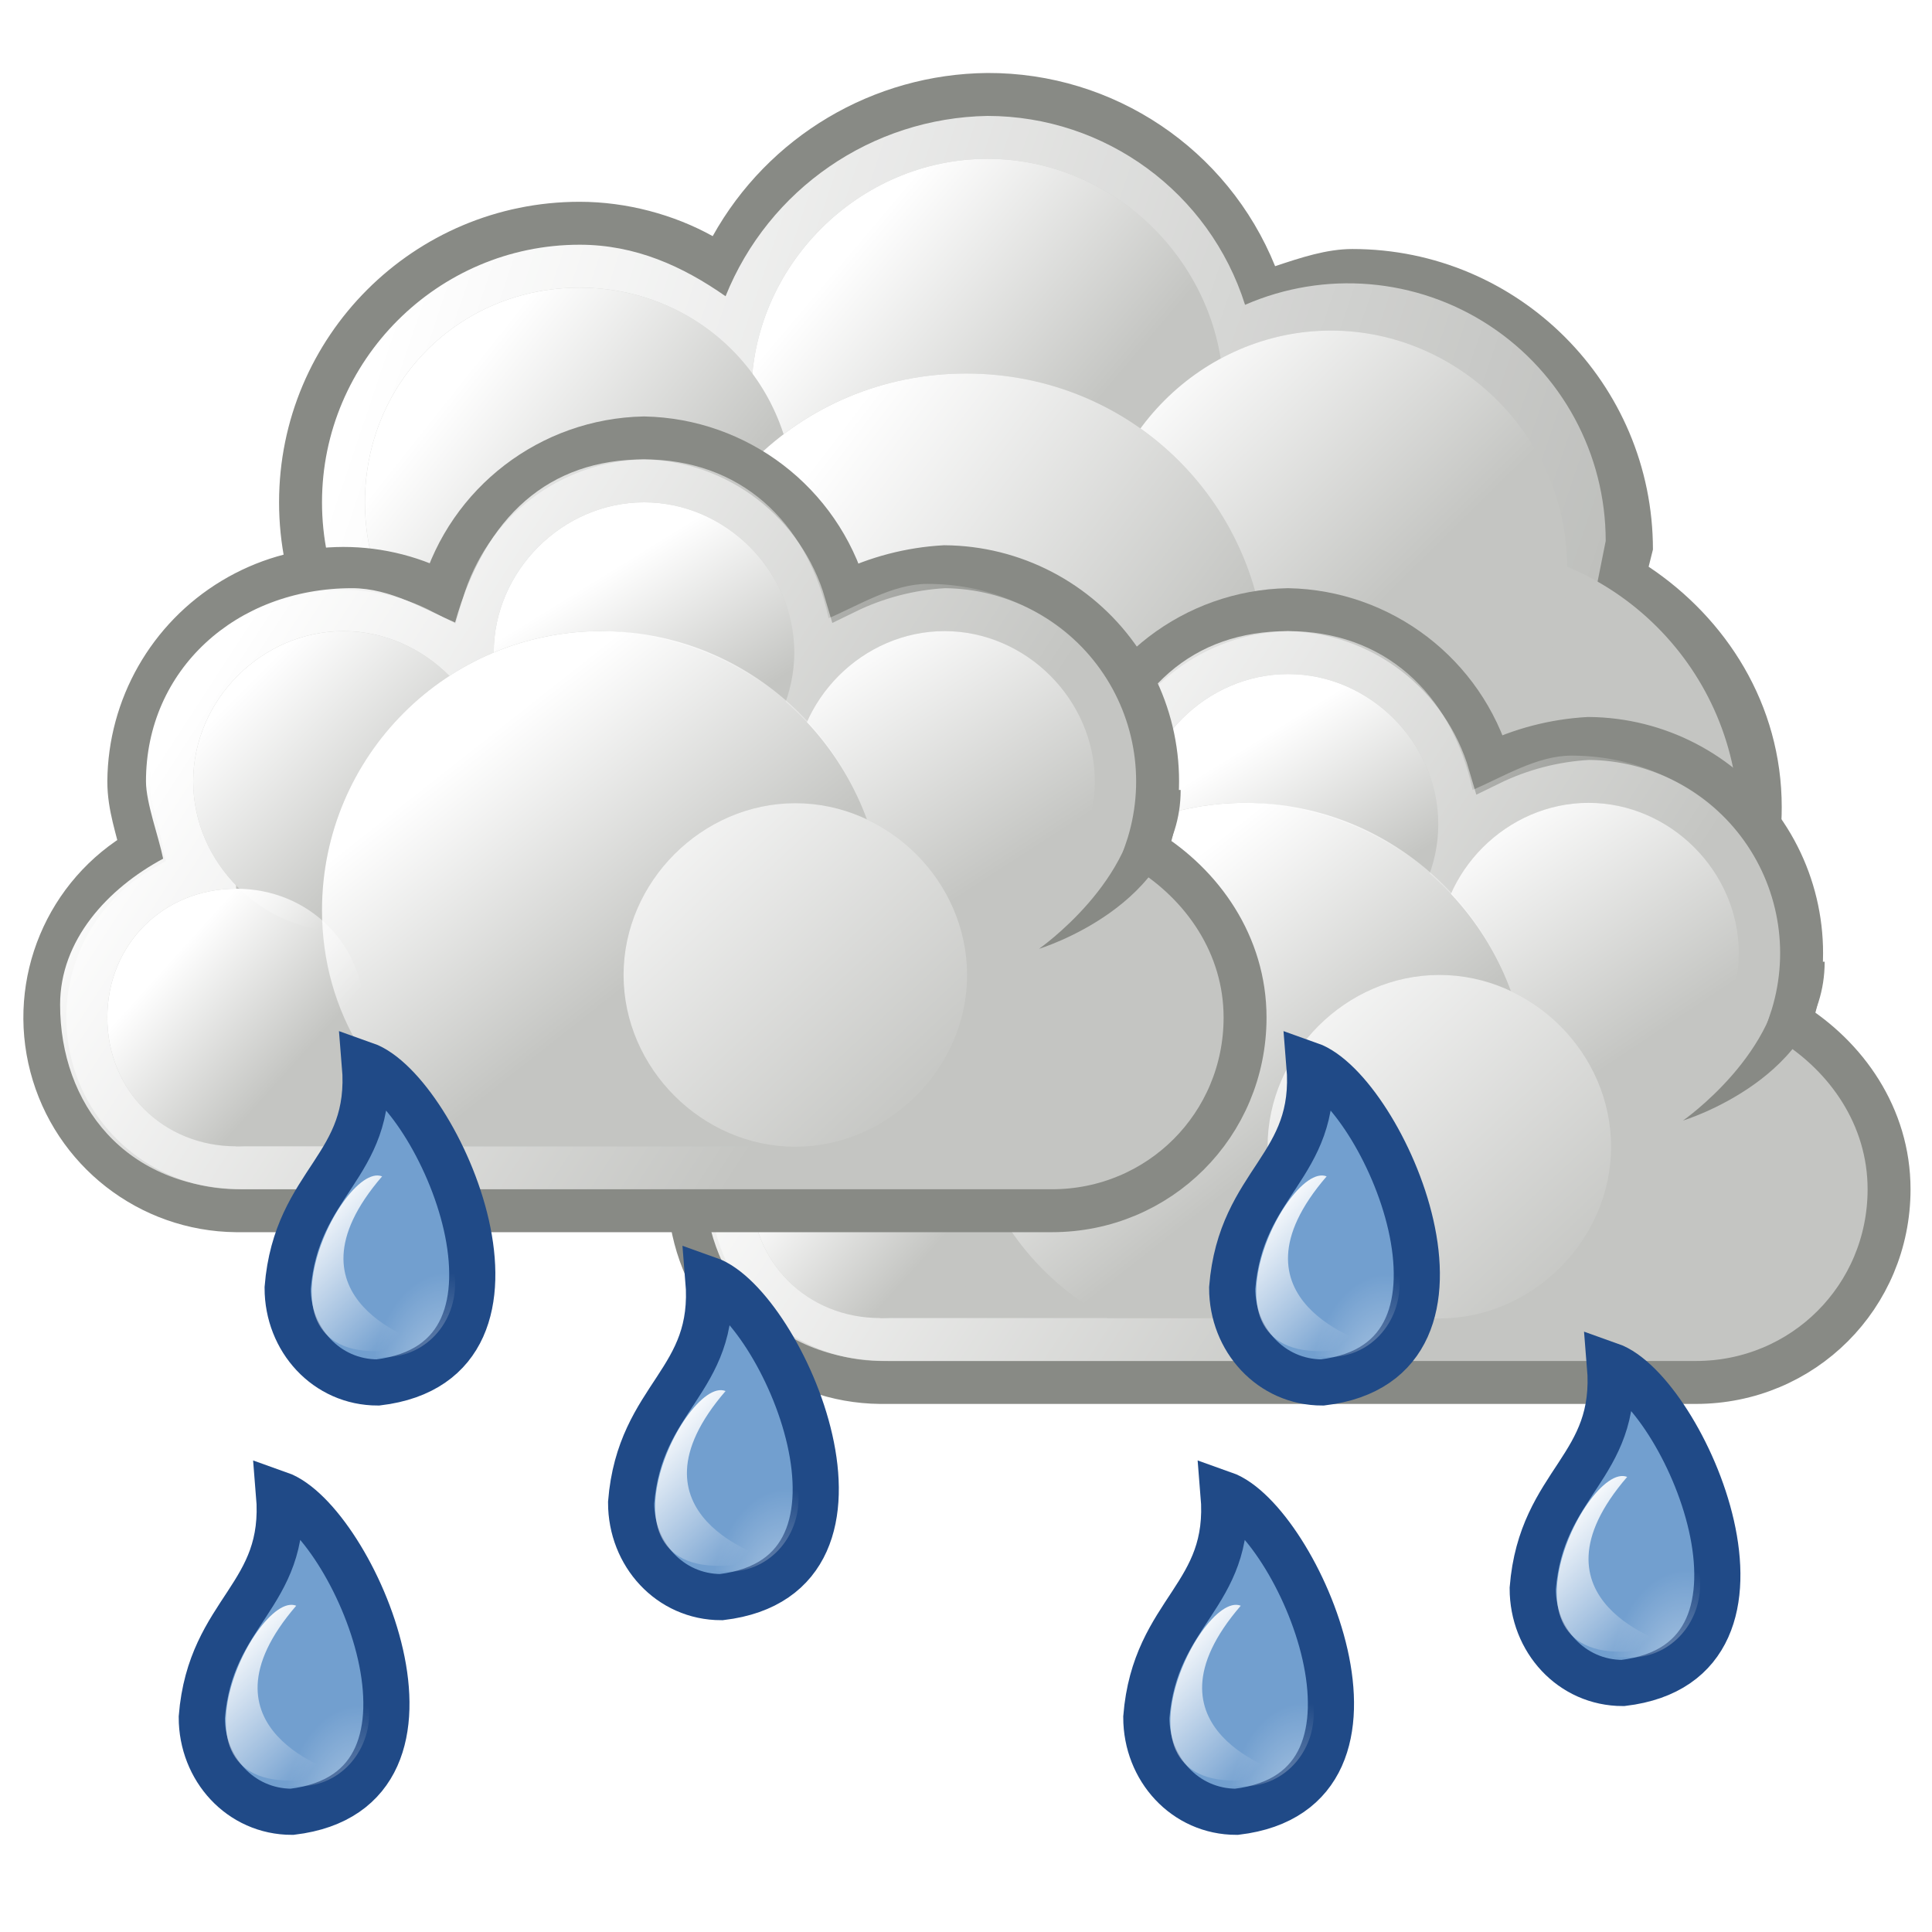
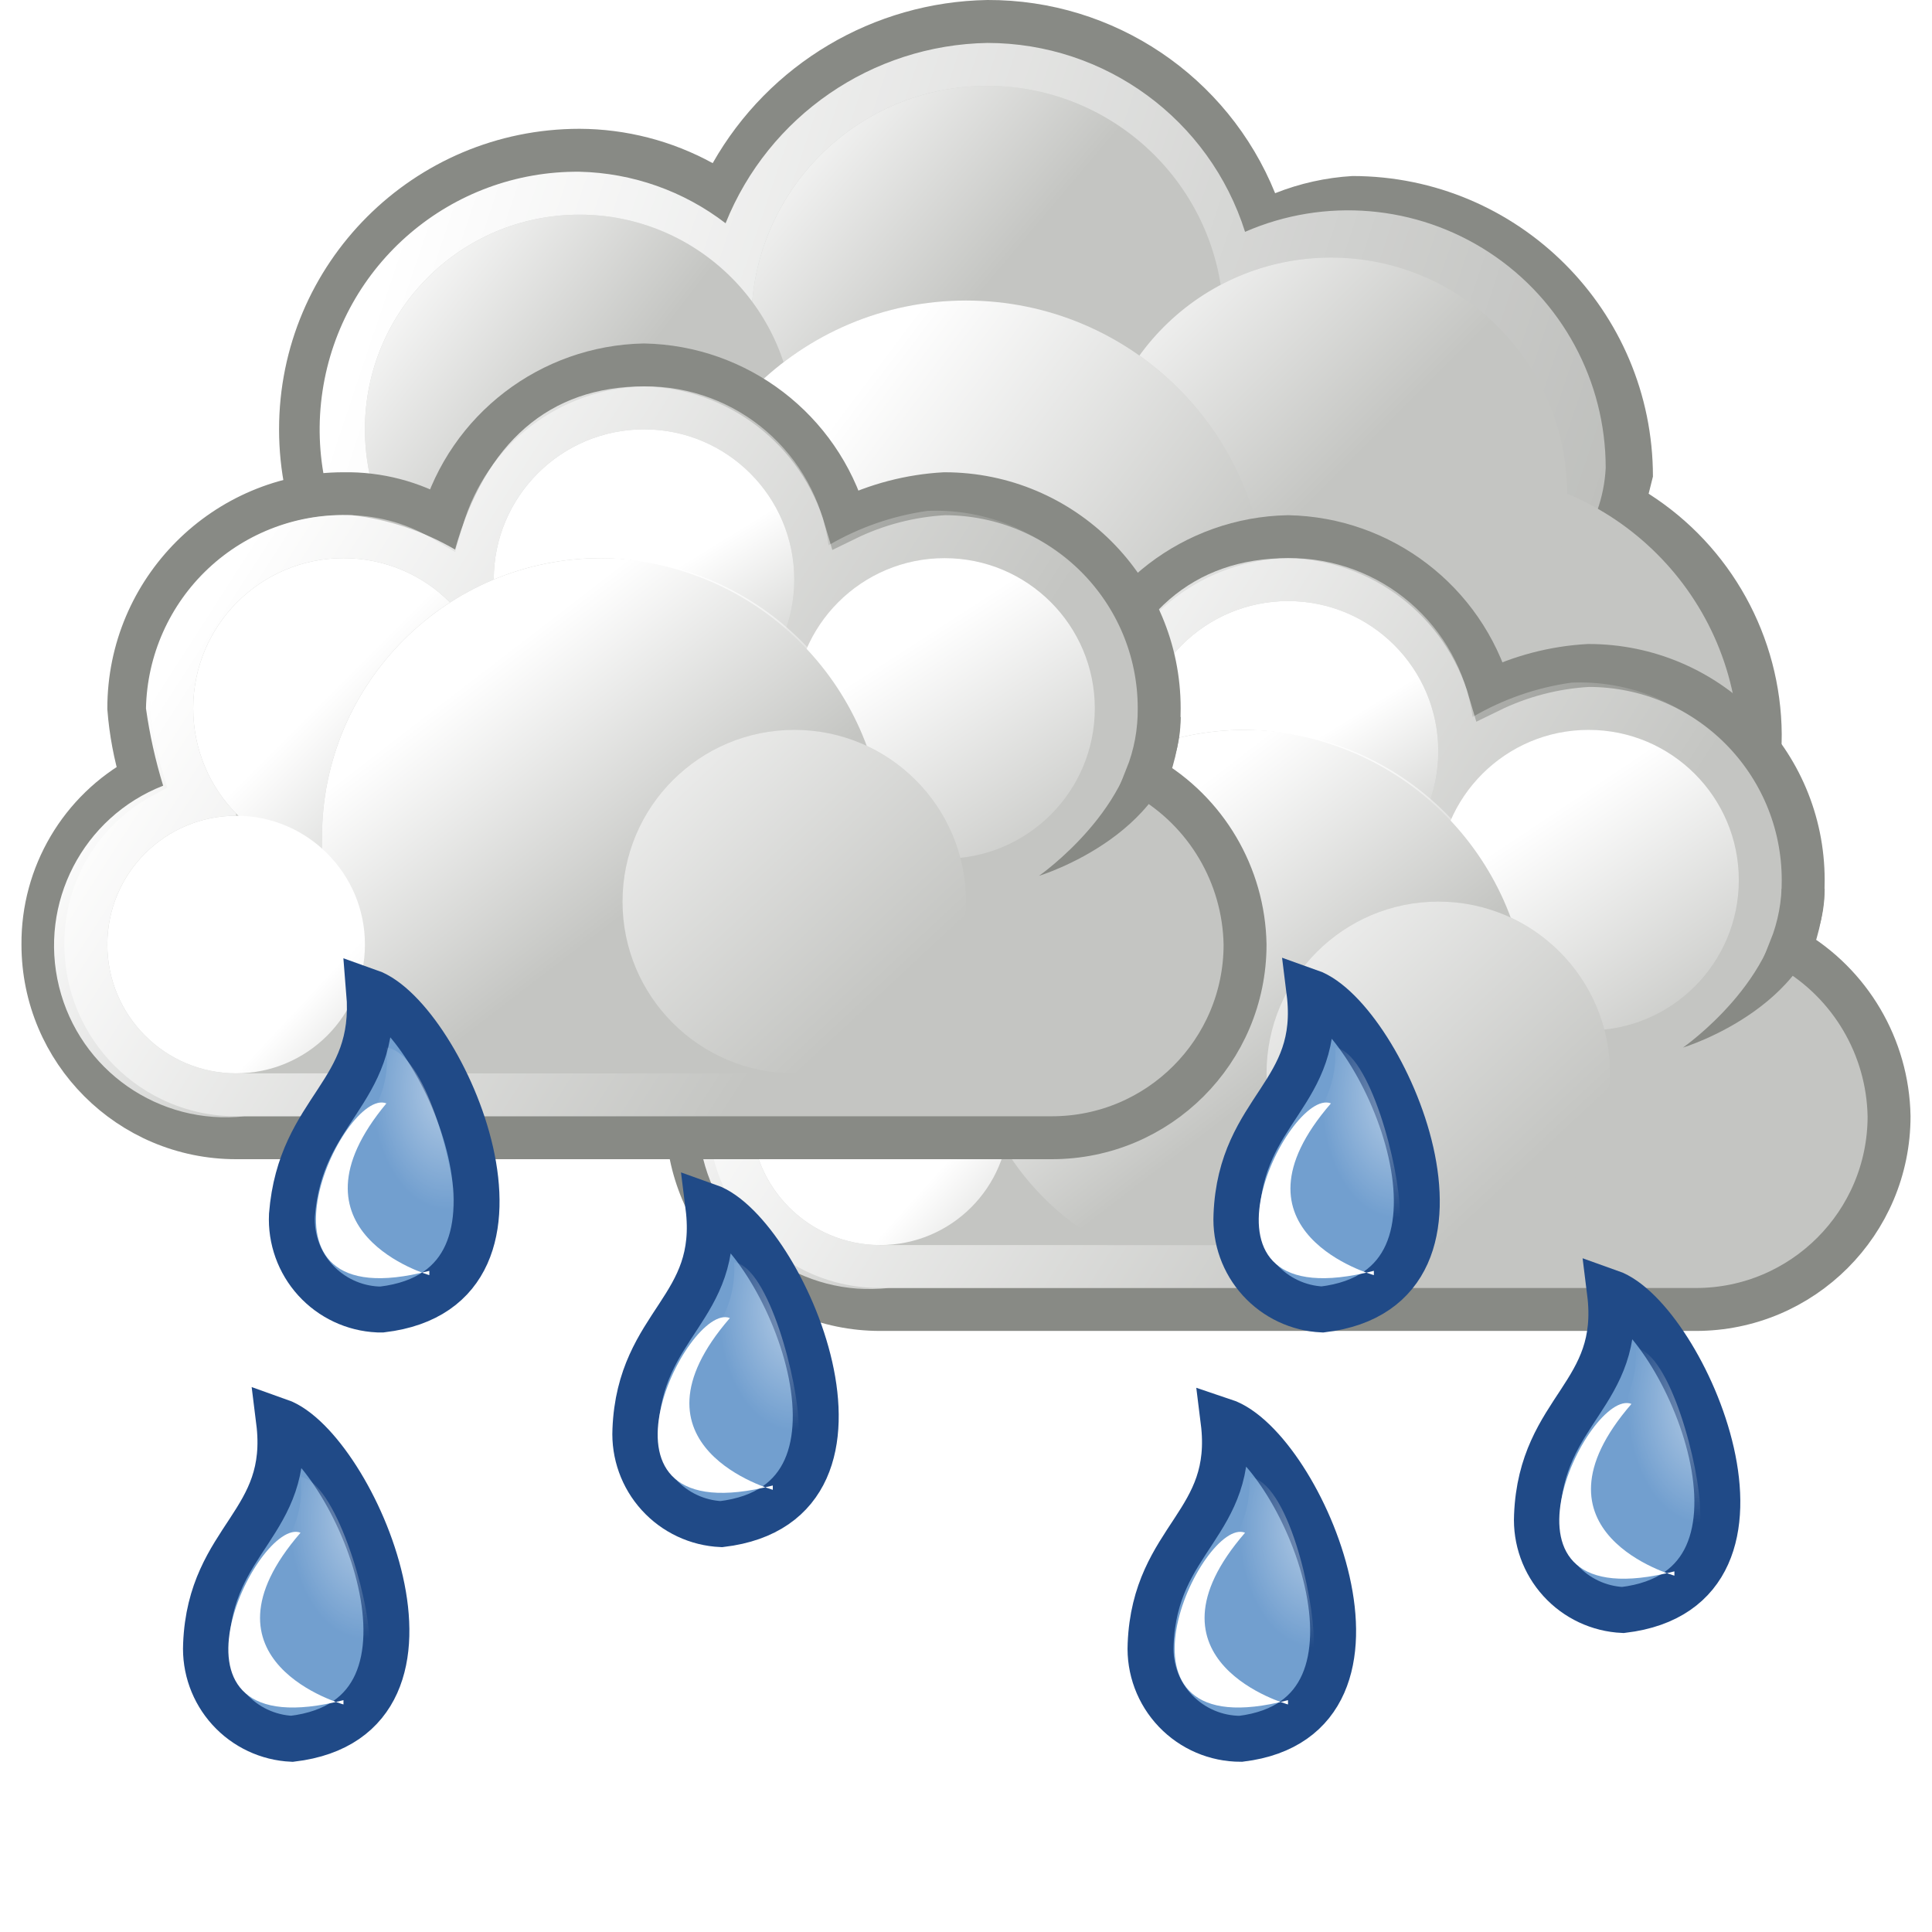
- <svg xmlns="http://www.w3.org/2000/svg" xml:space="preserve" id="svg1306" x="0" y="0" style="enable-background:new 0 0 45 45" version="1.1" viewBox="0 0 45 45">
-   <style>.st0{fill:#729fcf;stroke:#204a87;stroke-width:1.075;stroke-miterlimit:2}.st11,.st5{fill:#c4c5c2}.st11{stroke:#888a85;stroke-miterlimit:2}.st18{fill-rule:evenodd;clip-rule:evenodd;fill:#888a85}</style>
-   <g id="layer1_18_">
-     <g id="g12227_3_" transform="translate(-203 271)">
-       <path id="path12229_3_" d="M231.8-228.8c-1.2 0-2.1-1-2.1-2.2.2-2.5 2-2.8 1.8-5.2 1.7.6 4.5 6.9.3 7.4z" class="st0" />
-       <radialGradient id="path12231_1_" cx="3354.2" cy="-2863.3" r="21.7" gradientTransform="matrix(.082 .004 .003 -.126 -33.1 -602.8)" gradientUnits="userSpaceOnUse">
-         <stop offset="0" style="stop-color:#fff" />
-         <stop offset="1" style="stop-color:#fff;stop-opacity:0" />
-       </radialGradient>
-       <path id="path12231_3_" d="M233.6-231.1c0 1-.8 1.8-1.8 1.7-1 0-1.8-.9-1.7-1.9s2.1-1.6 1.9-3.6c.9.1 1.6 2.8 1.6 3.8z" style="opacity:.461;fill:url(#path12231_1_);enable-background:new" />
-       <linearGradient id="path12233_1_" x1="3620.9" x2="3641.4" y1="2377.8" y2="2399.3" gradientTransform="matrix(.001 .116 .11 .009 -34.8 -674.3)" gradientUnits="userSpaceOnUse">
-         <stop offset="0" style="stop-color:#fff" />
-         <stop offset="1" style="stop-color:#fff;stop-opacity:0" />
-       </linearGradient>
-       <path id="path12233_3_" d="M232.9-229.7c-4.6 1.2-2-4.3-1-3.9-2.5 2.9 1 3.9 1 3.9z" style="fill:url(#path12233_1_)" />
-     </g>
-     <g id="g10011_3_" transform="translate(-287 298)">
-       <path id="path8267_3_" d="M310-296.3a7.4 7.4 0 0 0-6.4 3.8c-.9-.5-2-.8-3.1-.8a7 7 0 0 0-7 7 7 7 0 0 0 7 7c2.4 0 4.4-1.3 5.7-3.2 1.1.7 2.4 1.2 3.8 1.2.9 0 1.8-.2 2.6-.5a7 7 0 0 0 2 2.2l-.1.4c0 3.9 3.1 7 7 7s7-3.1 7-7c0-2.4-1.3-4.4-3.1-5.6l.1-.4a7 7 0 0 0-7-7c-.6 0-1.2.2-1.8.4a7.2 7.2 0 0 0-6.7-4.5z" style="fill:#888a85" />
-       <linearGradient id="path8291_1_" x1="1087.9" x2="1138.3" y1="-65.6" y2="-82.6" gradientTransform="matrix(1 0 0 -1 -792 -356)" gradientUnits="userSpaceOnUse">
-         <stop offset="0" style="stop-color:#fff" />
-         <stop offset="1" style="stop-color:#fff;stop-opacity:0" />
-       </linearGradient>
-       <path id="path8291_3_" d="M310-295.3a6.7 6.7 0 0 0-6.1 4.2c-1-.7-2.1-1.2-3.4-1.2-3.3 0-6 2.7-6 6s2.7 6 6 6a6 6 0 0 0 5.4-3.5c1.1.9 2.5 1.5 4.1 1.5 1.1 0 2-.3 2.9-.8.4 1 1.1 1.8 1.9 2.4-.2.6-.4 1.2-.4 1.8a6.5 6.5 0 1 0 13 0c0-2.4-1.3-4.3-3.2-5.5l.2-1a6 6 0 0 0-8.4-5.5 6.3 6.3 0 0 0-6-4.4z" style="fill:url(#path8291_1_)" />
-       <path id="path8414_3_" d="M327.5-278.8a6.5 6.5 0 1 1-13 0 6.5 6.5 0 1 1 13 0z" class="st5" />
-       <g id="g8349_3_" transform="translate(69 102)">
-         <path id="path8327_3_" d="M246.5-390.8c0 3-2.5 5.5-5.5 5.5s-5.5-2.5-5.5-5.5 2.5-5.5 5.5-5.5 5.5 2.5 5.5 5.5z" class="st5" />
-         <linearGradient id="path8329_1_" x1="933.3" x2="939.1" y1="-208.1" y2="-213" gradientTransform="matrix(.883 0 0 -.883 -586.5 -577.7)" gradientUnits="userSpaceOnUse">
-           <stop offset="0" style="stop-color:#fff" />
-           <stop offset="1" style="stop-color:#fff;stop-opacity:0" />
-         </linearGradient>
-         <path id="path8329_3_" d="M246.5-390.8c0 3-2.5 5.5-5.5 5.5s-5.5-2.5-5.5-5.5 2.5-5.5 5.5-5.5 5.5 2.5 5.5 5.5z" style="fill:url(#path8329_1_)" />
-       </g>
-       <g id="g8389_3_" transform="translate(69 102)">
-         <path id="path8368_3_" d="M254.5-386.8c0 3-2.5 5.5-5.5 5.5s-5.5-2.5-5.5-5.5 2.5-5.5 5.5-5.5 5.5 2.5 5.5 5.5z" class="st5" />
-         <linearGradient id="path8370_1_" x1="928.7" x2="934.6" y1="-199" y2="-205" gradientTransform="matrix(.912 0 0 -.912 -602.3 -572.8)" gradientUnits="userSpaceOnUse">
-           <stop offset="0" style="stop-color:#fff" />
-           <stop offset="1" style="stop-color:#fff;stop-opacity:0" />
-         </linearGradient>
-         <path id="path8370_3_" d="M254.5-386.8c0 3-2.5 5.5-5.5 5.5s-5.5-2.5-5.5-5.5 2.5-5.5 5.5-5.5 5.5 2.5 5.5 5.5z" style="fill:url(#path8370_1_)" />
-       </g>
-       <g id="g8323_3_" transform="translate(69 102)">
-         <path id="path8311_3_" d="M236.5-388.3c0 2.8-2.2 5-5 5s-5-2.2-5-5 2.2-5 5-5 5 2.2 5 5z" class="st5" />
-         <linearGradient id="path8313_1_" x1="844.4" x2="848.8" y1="-130.8" y2="-134.3" gradientTransform="matrix(1.143 0 0 -1.143 -736.7 -540.3)" gradientUnits="userSpaceOnUse">
-           <stop offset="0" style="stop-color:#fff" />
-           <stop offset="1" style="stop-color:#fff;stop-opacity:0" />
-         </linearGradient>
-         <path id="path8313_3_" d="M236.5-388.3c0 2.8-2.2 5-5 5s-5-2.2-5-5 2.2-5 5-5 5 2.2 5 5z" style="fill:url(#path8313_1_)" />
-       </g>
-       <g id="g8406_3_" transform="translate(69 102)">
-         <path id="path8393_3_" d="M247.5-384.3c0 3.9-3.1 7-7 7s-7-3.1-7-7 3.1-7 7-7 7 3.1 7 7z" class="st5" />
-         <linearGradient id="path8395_1_" x1="878.1" x2="885.7" y1="-160.9" y2="-166.7" gradientTransform="matrix(1.039 0 0 -1.039 -676.4 -555.1)" gradientUnits="userSpaceOnUse">
-           <stop offset="0" style="stop-color:#fff" />
-           <stop offset="1" style="stop-color:#fff;stop-opacity:0" />
-         </linearGradient>
-         <path id="path8395_3_" d="M247.5-384.3c0 3.9-3.1 7-7 7s-7-3.1-7-7 3.1-7 7-7 7 3.1 7 7z" style="fill:url(#path8395_1_)" />
-       </g>
-       <g id="g4518_3_" transform="matrix(.935 0 0 .935 446.8 -187.6)">
-         <path id="path4520_3_" d="M-154.8-98.6c0 3-2.4 5.4-5.4 5.4s-5.4-2.4-5.4-5.4 2.4-5.4 5.4-5.4 5.4 2.4 5.4 5.4z" class="st5" />
-         <linearGradient id="path4522_1_" x1="-864.8" x2="-861.6" y1="-65.1" y2="-69.1" gradientTransform="matrix(1.42 0 0 -1.42 1064.4 -196)" gradientUnits="userSpaceOnUse">
-           <stop offset="0" style="stop-color:#fff" />
-           <stop offset="1" style="stop-color:#fff;stop-opacity:0" />
-         </linearGradient>
-         <path id="path4522_3_" d="M-154.7-98.6c0 3-2.4 5.4-5.4 5.4s-5.4-2.4-5.4-5.4 2.4-5.4 5.4-5.4a5.4 5.4 0 0 1 5.4 5.4z" style="fill:url(#path4522_1_)" />
-       </g>
-       <g id="g7794_3_" transform="translate(38 162)">
-         <path id="path7796_3_" d="M279-445.8a5 5 0 0 0-4.7 3.6 5 5 0 0 0-7.3 4.4c0 .6.2 1.1.3 1.6a4.5 4.5 0 0 0 2.2 8.4h19c2.5 0 4.5-2 4.5-4.5 0-1.7-1-3.1-2.3-3.9a5 5 0 0 0-4.7-6.6 6 6 0 0 0-2.3.6 5 5 0 0 0-4.7-3.6z" class="st11" />
-         <linearGradient id="path7798_1_" x1="1016.2" x2="1030.2" y1="-179.2" y2="-188.3" gradientTransform="matrix(1 0 0 -1 -747 -620)" gradientUnits="userSpaceOnUse">
-           <stop offset="0" style="stop-color:#fff" />
-           <stop offset="1" style="stop-color:#fff;stop-opacity:0" />
-         </linearGradient>
-         <path id="path7798_3_" d="M279-445.3c-2.2 0-3.7 1.3-4.4 3.8-.7-.3-1.5-.8-2.4-.8-2.7 0-4.8 1.9-4.8 4.5 0 .5.3 1.3.4 1.8-1.3.7-2.4 1.9-2.4 3.4 0 2.3 1.5 4.3 4.3 4.3H288c2.8 0 4.3-1.9 4.3-4.3 0-1.6-1.1-2.7-2.4-3.4a6 6 0 0 0 .5-1.8c0-2.6-2.1-4.6-4.8-4.6-.8 0-1.6.5-2.3.8-.5-2.3-2.1-3.7-4.3-3.7z" style="fill:url(#path7798_1_)" />
-         <g id="g7800_3_">
-           <path id="path7802_3_" d="M282.5-440.8c0 1.9-1.6 3.5-3.5 3.5s-3.5-1.6-3.5-3.5 1.6-3.5 3.5-3.5 3.5 1.6 3.5 3.5z" class="st5" />
-           <linearGradient id="path7804_1_" x1="1016.1" x2="1018.2" y1="-163.6" y2="-167" gradientTransform="matrix(1.057 0 0 -1.057 -795.9 -615.6)" gradientUnits="userSpaceOnUse">
-             <stop offset="0" style="stop-color:#fff" />
-             <stop offset="1" style="stop-color:#fff;stop-opacity:0" />
-           </linearGradient>
-           <path id="path7804_3_" d="M282.5-440.8c0 1.9-1.6 3.5-3.5 3.5s-3.5-1.6-3.5-3.5 1.6-3.5 3.5-3.5 3.5 1.6 3.5 3.5z" style="fill:url(#path7804_1_)" />
-         </g>
-         <path id="rect7806_3_" d="M269.5-438.3h20v9h-20z" class="st5" />
-         <path id="path7808_3_" d="M272.5-432.3c0 1.7-1.3 3-3 3s-3-1.3-3-3 1.3-3 3-3 3 1.3 3 3z" class="st5" />
-         <g id="g7810_3_">
-           <path id="path7812_3_" d="M289.5-437.8c0 1.9-1.6 3.5-3.5 3.5s-3.5-1.6-3.5-3.5 1.6-3.5 3.5-3.5 3.5 1.6 3.5 3.5z" class="st5" />
-           <linearGradient id="path7814_1_" x1="1015" x2="1018.4" y1="-162.1" y2="-167.2" gradientTransform="matrix(1.057 0 0 -1.057 -788.9 -612.6)" gradientUnits="userSpaceOnUse">
-             <stop offset="0" style="stop-color:#fff" />
-             <stop offset="1" style="stop-color:#fff;stop-opacity:0" />
-           </linearGradient>
-           <path id="path7814_3_" d="M289.5-437.8c0 1.9-1.6 3.5-3.5 3.5s-3.5-1.6-3.5-3.5 1.6-3.5 3.5-3.5 3.5 1.6 3.5 3.5z" style="fill:url(#path7814_1_)" />
-         </g>
-         <g id="g7816_3_">
-           <path id="path7818_3_" d="M275.5-437.8c0 1.9-1.6 3.5-3.5 3.5s-3.5-1.6-3.5-3.5 1.6-3.5 3.5-3.5 3.5 1.6 3.5 3.5z" class="st5" />
-           <linearGradient id="path7820_1_" x1="1014.9" x2="1018.4" y1="-163.1" y2="-166.6" gradientTransform="matrix(1.057 0 0 -1.057 -802.9 -612.6)" gradientUnits="userSpaceOnUse">
-             <stop offset="0" style="stop-color:#fff" />
-             <stop offset="1" style="stop-color:#fff;stop-opacity:0" />
-           </linearGradient>
-           <path id="path7820_3_" d="M275.5-437.8c0 1.9-1.6 3.5-3.5 3.5s-3.5-1.6-3.5-3.5 1.6-3.5 3.5-3.5 3.5 1.6 3.5 3.5z" style="fill:url(#path7820_1_)" />
-         </g>
-         <g id="g7822_3_" transform="translate(-1)">
-           <path id="path7824_3_" d="M279-441.3a6.5 6.5 0 0 0-6.5 6.5c0 2.4 1.3 4.3 3.3 5.5h6.5a6.4 6.4 0 0 0 3.3-5.5 6.7 6.7 0 0 0-6.6-6.5z" class="st5" />
-           <linearGradient id="path7826_1_" x1="1026" x2="1030.1" y1="-181.4" y2="-186.6" gradientTransform="matrix(1 0 0 -1 -750 -620)" gradientUnits="userSpaceOnUse">
-             <stop offset="0" style="stop-color:#fff" />
-             <stop offset="1" style="stop-color:#fff;stop-opacity:0" />
-           </linearGradient>
-           <path id="path7826_3_" d="M279-441.3a6.5 6.5 0 0 0-6.5 6.5c0 2.4 1.3 4.4 3.3 5.5h6.5a6.4 6.4 0 0 0 3.3-5.5c-.1-3.6-3-6.5-6.6-6.5z" style="fill:url(#path7826_1_)" />
-         </g>
-         <linearGradient id="path7828_1_" x1="1064.2" x2="1067.3" y1="-212.8" y2="-215.6" gradientTransform="matrix(.906 0 0 -.906 -696 -626.5)" gradientUnits="userSpaceOnUse">
-           <stop offset="0" style="stop-color:#fff" />
-           <stop offset="1" style="stop-color:#fff;stop-opacity:0" />
-         </linearGradient>
-         <path id="path7828_3_" d="M272.5-432.3c0 1.7-1.3 3-3 3s-3-1.3-3-3 1.3-3 3-3 3 1.3 3 3z" style="fill:url(#path7828_1_)" />
-         <path id="path7830_3_" d="M291.5-437.6c0 2.7-3.3 3.7-3.3 3.7s2.3-1.6 2.3-3.7h1z" class="st18" />
-         <g id="g7832_3_" transform="matrix(1.143 0 0 1.143 -28.6 67)">
-           <path id="path7834_3_" d="M275.7-437.7c0 1.9-1.6 3.5-3.5 3.5s-3.5-1.6-3.5-3.5 1.6-3.5 3.5-3.5 3.5 1.6 3.5 3.5z" class="st5" />
-           <linearGradient id="path7836_1_" x1="764.2" x2="768.3" y1="-170" y2="-174.4" gradientTransform="matrix(1.577 0 0 -1.577 -936.7 -709.7)" gradientUnits="userSpaceOnUse">
-             <stop offset="0" style="stop-color:#fff" />
-             <stop offset="1" style="stop-color:#fff;stop-opacity:0" />
-           </linearGradient>
-           <path id="path7836_3_" d="M275.7-437.7c0 1.9-1.6 3.5-3.5 3.5s-3.5-1.6-3.5-3.5 1.6-3.5 3.5-3.5 3.5 1.6 3.5 3.5z" style="fill:url(#path7836_1_)" />
-         </g>
-       </g>
-       <g id="g7852_3_" transform="translate(23 158)">
-         <path id="path7854_3_" d="M279-445.8a5 5 0 0 0-4.7 3.6 5 5 0 0 0-7.3 4.4c0 .6.2 1.1.3 1.6a4.5 4.5 0 0 0 2.2 8.4h19c2.5 0 4.5-2 4.5-4.5 0-1.7-1-3.1-2.3-3.9a5 5 0 0 0-4.7-6.6 6 6 0 0 0-2.3.6 5 5 0 0 0-4.7-3.6z" class="st11" />
-         <linearGradient id="path7856_1_" x1="1061.2" x2="1075.2" y1="-175.2" y2="-184.3" gradientTransform="matrix(1 0 0 -1 -792 -616)" gradientUnits="userSpaceOnUse">
-           <stop offset="0" style="stop-color:#fff" />
-           <stop offset="1" style="stop-color:#fff;stop-opacity:0" />
-         </linearGradient>
-         <path id="path7856_3_" d="M279-445.3c-2.2 0-3.7 1.3-4.4 3.8-.7-.3-1.5-.8-2.4-.8-2.7 0-4.8 1.9-4.8 4.5 0 .5.3 1.3.4 1.8-1.3.7-2.4 1.9-2.4 3.4 0 2.3 1.5 4.3 4.3 4.3H288c2.8 0 4.3-1.9 4.3-4.3 0-1.6-1.1-2.7-2.4-3.4a6 6 0 0 0 .5-1.8c0-2.6-2.1-4.6-4.8-4.6-.8 0-1.6.5-2.3.8-.5-2.3-2.1-3.7-4.3-3.7z" style="fill:url(#path7856_1_)" />
-         <g id="g7858_3_">
-           <path id="path7860_3_" d="M282.5-440.8c0 1.9-1.6 3.5-3.5 3.5s-3.5-1.6-3.5-3.5 1.6-3.5 3.5-3.5 3.5 1.6 3.5 3.5z" class="st5" />
-           <linearGradient id="path7862_1_" x1="1061.1" x2="1063.2" y1="-159.6" y2="-163" gradientTransform="matrix(1.057 0 0 -1.057 -843.4 -611.4)" gradientUnits="userSpaceOnUse">
-             <stop offset="0" style="stop-color:#fff" />
-             <stop offset="1" style="stop-color:#fff;stop-opacity:0" />
-           </linearGradient>
-           <path id="path7862_3_" d="M282.5-440.8c0 1.9-1.6 3.5-3.5 3.5s-3.5-1.6-3.5-3.5 1.6-3.5 3.5-3.5 3.5 1.6 3.5 3.5z" style="fill:url(#path7862_1_)" />
-         </g>
-         <path id="rect7864_3_" d="M269.5-438.3h20v9h-20z" class="st5" />
-         <path id="path7866_3_" d="M272.5-432.3c0 1.7-1.3 3-3 3s-3-1.3-3-3 1.3-3 3-3 3 1.3 3 3z" class="st5" />
-         <g id="g7868_3_">
-           <path id="path7870_3_" d="M289.5-437.8c0 1.9-1.6 3.5-3.5 3.5s-3.5-1.6-3.5-3.5 1.6-3.5 3.5-3.5 3.5 1.6 3.5 3.5z" class="st5" />
-           <linearGradient id="path7872_1_" x1="1060.1" x2="1063.4" y1="-158.1" y2="-163.2" gradientTransform="matrix(1.057 0 0 -1.057 -836.4 -608.4)" gradientUnits="userSpaceOnUse">
-             <stop offset="0" style="stop-color:#fff" />
-             <stop offset="1" style="stop-color:#fff;stop-opacity:0" />
-           </linearGradient>
-           <path id="path7872_3_" d="M289.5-437.8c0 1.9-1.6 3.5-3.5 3.5s-3.5-1.6-3.5-3.5 1.6-3.5 3.5-3.5 3.5 1.6 3.5 3.5z" style="fill:url(#path7872_1_)" />
-         </g>
-         <g id="g7874_3_">
-           <path id="path7876_3_" d="M275.5-437.8c0 1.9-1.6 3.5-3.5 3.5s-3.5-1.6-3.5-3.5 1.6-3.5 3.5-3.5 3.5 1.6 3.5 3.5z" class="st5" />
-           <linearGradient id="path7878_1_" x1="1059.9" x2="1063.4" y1="-159.1" y2="-162.6" gradientTransform="matrix(1.057 0 0 -1.057 -850.4 -608.4)" gradientUnits="userSpaceOnUse">
-             <stop offset="0" style="stop-color:#fff" />
-             <stop offset="1" style="stop-color:#fff;stop-opacity:0" />
-           </linearGradient>
-           <path id="path7878_3_" d="M275.5-437.8c0 1.9-1.6 3.5-3.5 3.5s-3.5-1.6-3.5-3.5 1.6-3.5 3.5-3.5 3.5 1.6 3.5 3.5z" style="fill:url(#path7878_1_)" />
-         </g>
-         <g id="g7880_3_" transform="translate(-1)">
-           <path id="path7882_3_" d="M279-441.3a6.5 6.5 0 0 0-6.5 6.5c0 2.4 1.3 4.3 3.3 5.5h6.5a6.4 6.4 0 0 0 3.3-5.5 6.7 6.7 0 0 0-6.6-6.5z" class="st5" />
-           <linearGradient id="path7884_1_" x1="1071" x2="1075.1" y1="-177.4" y2="-182.6" gradientTransform="matrix(1 0 0 -1 -795 -616)" gradientUnits="userSpaceOnUse">
-             <stop offset="0" style="stop-color:#fff" />
-             <stop offset="1" style="stop-color:#fff;stop-opacity:0" />
-           </linearGradient>
-           <path id="path7884_3_" d="M279-441.3a6.5 6.5 0 0 0-6.5 6.5c0 2.4 1.3 4.4 3.3 5.5h6.5a6.4 6.4 0 0 0 3.3-5.5c-.1-3.6-3-6.5-6.6-6.5z" style="fill:url(#path7884_1_)" />
-         </g>
-         <linearGradient id="path7886_1_" x1="1109.2" x2="1112.3" y1="-208.8" y2="-211.6" gradientTransform="matrix(.906 0 0 -.906 -736.8 -623)" gradientUnits="userSpaceOnUse">
-           <stop offset="0" style="stop-color:#fff" />
-           <stop offset="1" style="stop-color:#fff;stop-opacity:0" />
-         </linearGradient>
-         <path id="path7886_3_" d="M272.5-432.3c0 1.7-1.3 3-3 3s-3-1.3-3-3 1.3-3 3-3 3 1.3 3 3z" style="fill:url(#path7886_1_)" />
-         <path id="path7888_3_" d="M291.5-437.6c0 2.7-3.3 3.7-3.3 3.7s2.3-1.6 2.3-3.7h1z" class="st18" />
-         <g id="g7890_3_" transform="matrix(1.143 0 0 1.143 -28.6 67)">
-           <path id="path7892_3_" d="M275.7-437.7c0 1.9-1.6 3.5-3.5 3.5s-3.5-1.6-3.5-3.5 1.6-3.5 3.5-3.5 3.5 1.6 3.5 3.5z" class="st5" />
-           <linearGradient id="path7896_1_" x1="798.8" x2="802.9" y1="-166.8" y2="-171.2" gradientTransform="matrix(1.577 0 0 -1.577 -991.4 -704.8)" gradientUnits="userSpaceOnUse">
-             <stop offset="0" style="stop-color:#fff" />
-             <stop offset="1" style="stop-color:#fff;stop-opacity:0" />
-           </linearGradient>
-           <path id="path7896_3_" d="M275.7-437.7c0 1.9-1.6 3.5-3.5 3.5s-3.5-1.6-3.5-3.5 1.6-3.5 3.5-3.5 3.5 1.6 3.5 3.5z" style="fill:url(#path7896_1_)" />
-         </g>
-       </g>
-     </g>
-     <g id="g12191_3_" transform="translate(-223 261)">
-       <path id="path12193_3_" d="M231.8-228.8c-1.2 0-2.1-1-2.1-2.2.2-2.5 2-2.8 1.8-5.2 1.7.6 4.5 6.9.3 7.4z" class="st0" />
-       <radialGradient id="path12195_1_" cx="3414.2" cy="-2853.3" r="21.7" gradientTransform="matrix(.082 .004 .003 -.126 -38 -601.8)" gradientUnits="userSpaceOnUse">
-         <stop offset="0" style="stop-color:#fff" />
-         <stop offset="1" style="stop-color:#fff;stop-opacity:0" />
-       </radialGradient>
-       <path id="path12195_3_" d="M233.6-231.1c0 1-.8 1.8-1.8 1.7-1 0-1.8-.9-1.7-1.9s2.1-1.6 1.9-3.6c.9.1 1.6 2.8 1.6 3.8z" style="opacity:.461;fill:url(#path12195_1_);enable-background:new" />
-       <linearGradient id="path12197_1_" x1="3680.9" x2="3701.4" y1="2387.8" y2="2409.3" gradientTransform="matrix(.001 .116 .11 .009 -36 -681.4)" gradientUnits="userSpaceOnUse">
-         <stop offset="0" style="stop-color:#fff" />
-         <stop offset="1" style="stop-color:#fff;stop-opacity:0" />
-       </linearGradient>
-       <path id="path12197_3_" d="M232.9-229.7c-4.6 1.2-2-4.3-1-3.9-2.5 2.9 1 3.9 1 3.9z" style="fill:url(#path12197_1_)" />
-     </g>
-     <g id="g12239_3_" transform="translate(-194 268)">
-       <path id="path12241_3_" d="M231.8-228.8c-1.2 0-2.1-1-2.1-2.2.2-2.5 2-2.8 1.8-5.2 1.7.6 4.5 6.9.3 7.4z" class="st0" />
-       <radialGradient id="path12243_1_" cx="3327.2" cy="-2860.3" r="21.7" gradientTransform="matrix(.082 .004 .003 -.126 -31 -602.4)" gradientUnits="userSpaceOnUse">
-         <stop offset="0" style="stop-color:#fff" />
-         <stop offset="1" style="stop-color:#fff;stop-opacity:0" />
-       </radialGradient>
-       <path id="path12243_3_" d="M233.6-231.1c0 1-.8 1.8-1.8 1.7-1 0-1.8-.9-1.7-1.9s2.1-1.6 1.9-3.6c.9.1 1.6 2.8 1.6 3.8z" style="opacity:.461;fill:url(#path12243_1_);enable-background:new" />
-       <linearGradient id="path12245_1_" x1="3593.9" x2="3614.4" y1="2380.8" y2="2402.3" gradientTransform="matrix(.001 .116 .11 .009 -35 -671.2)" gradientUnits="userSpaceOnUse">
-         <stop offset="0" style="stop-color:#fff" />
-         <stop offset="1" style="stop-color:#fff;stop-opacity:0" />
-       </linearGradient>
-       <path id="path12245_3_" d="M232.9-229.7c-4.6 1.2-2-4.3-1-3.9-2.5 2.9 1 3.9 1 3.9z" style="fill:url(#path12245_1_)" />
-     </g>
-     <g id="g12186_3_" transform="translate(-225 271)">
-       <path id="path6059_3_" d="M231.8-228.8c-1.2 0-2.1-1-2.1-2.2.2-2.5 2-2.8 1.8-5.2 1.7.6 4.5 6.9.3 7.4z" class="st0" />
-       <radialGradient id="path6061_1_" cx="3420.2" cy="-2863.3" r="21.7" gradientTransform="matrix(.082 .004 .003 -.126 -38.5 -603)" gradientUnits="userSpaceOnUse">
-         <stop offset="0" style="stop-color:#fff" />
-         <stop offset="1" style="stop-color:#fff;stop-opacity:0" />
-       </radialGradient>
-       <path id="path6061_3_" d="M233.6-231.1c0 1-.8 1.8-1.8 1.7-1 0-1.8-.9-1.7-1.9s2.1-1.6 1.9-3.6c.9.1 1.6 2.8 1.6 3.8z" style="opacity:.461;fill:url(#path6061_1_);enable-background:new" />
-       <linearGradient id="path6063_1_" x1="3686.9" x2="3707.4" y1="2377.8" y2="2399.3" gradientTransform="matrix(.001 .116 .11 .009 -34.8 -682)" gradientUnits="userSpaceOnUse">
-         <stop offset="0" style="stop-color:#fff" />
-         <stop offset="1" style="stop-color:#fff;stop-opacity:0" />
-       </linearGradient>
-       <path id="path6063_3_" d="M232.9-229.7c-4.6 1.2-2-4.3-1-3.9-2.5 2.9 1 3.9 1 3.9z" style="fill:url(#path6063_1_)" />
-     </g>
-     <g id="g12203_3_" transform="translate(-215 266)">
-       <path id="path12205_3_" d="M231.8-228.8c-1.2 0-2.1-1-2.1-2.2.2-2.5 2-2.8 1.8-5.2 1.7.6 4.5 6.9.3 7.4z" class="st0" />
-       <radialGradient id="path12207_1_" cx="3390.2" cy="-2858.3" r="21.7" gradientTransform="matrix(.082 .004 .003 -.126 -36.1 -602.3)" gradientUnits="userSpaceOnUse">
-         <stop offset="0" style="stop-color:#fff" />
-         <stop offset="1" style="stop-color:#fff;stop-opacity:0" />
-       </radialGradient>
-       <path id="path12207_3_" d="M233.6-231.1c0 1-.8 1.8-1.8 1.7-1 0-1.8-.9-1.7-1.9s2.1-1.6 1.9-3.6c.9.1 1.6 2.8 1.6 3.8z" style="opacity:.461;fill:url(#path12207_1_);enable-background:new" />
-       <linearGradient id="path12209_1_" x1="3656.9" x2="3677.4" y1="2382.8" y2="2404.3" gradientTransform="matrix(.001 .116 .11 .009 -35.3 -678.5)" gradientUnits="userSpaceOnUse">
-         <stop offset="0" style="stop-color:#fff" />
-         <stop offset="1" style="stop-color:#fff;stop-opacity:0" />
-       </linearGradient>
-       <path id="path12209_3_" d="M232.9-229.7c-4.6 1.2-2-4.3-1-3.9-2.5 2.9 1 3.9 1 3.9z" style="fill:url(#path12209_1_)" />
-     </g>
-     <g id="g12215_3_" transform="translate(-201 261)">
-       <path id="path12217_3_" d="M231.8-228.8c-1.2 0-2.1-1-2.1-2.2.2-2.5 2-2.8 1.8-5.2 1.7.6 4.5 6.9.3 7.4z" class="st0" />
-       <radialGradient id="path12219_1_" cx="3348.2" cy="-2853.3" r="21.7" gradientTransform="matrix(.082 .004 .003 -.126 -32.7 -601.5)" gradientUnits="userSpaceOnUse">
-         <stop offset="0" style="stop-color:#fff" />
-         <stop offset="1" style="stop-color:#fff;stop-opacity:0" />
-       </radialGradient>
-       <path id="path12219_3_" d="M233.6-231.1c0 1-.8 1.8-1.8 1.7-1 0-1.8-.9-1.7-1.9s2.1-1.6 1.9-3.6c.9.1 1.6 2.8 1.6 3.8z" style="opacity:.461;fill:url(#path12219_1_);enable-background:new" />
-       <linearGradient id="path12221_1_" x1="3614.9" x2="3635.4" y1="2387.8" y2="2409.3" gradientTransform="matrix(.001 .116 .11 .009 -35.8 -673.7)" gradientUnits="userSpaceOnUse">
-         <stop offset="0" style="stop-color:#fff" />
-         <stop offset="1" style="stop-color:#fff;stop-opacity:0" />
-       </linearGradient>
-       <path id="path12221_3_" d="M232.9-229.7c-4.6 1.2-2-4.3-1-3.9-2.5 2.9 1 3.9 1 3.9z" style="fill:url(#path12221_1_)" />
-     </g>
-   </g>
+ <svg xmlns="http://www.w3.org/2000/svg" xmlns:xlink="http://www.w3.org/1999/xlink" viewBox="0 0 45 45">
+   <defs>
+     <linearGradient xlink:href="#a" id="b" x1="3449.6" x2="3470.1" y1="-3037.2" y2="-3058.6" gradientTransform="matrix(0 .12 -.11 -.01 -310 -391)" />
+     <linearGradient xlink:href="#a" id="c" x1="1088" x2="1138.4" y1="103.9" y2="120.8" gradientTransform="translate(-1079 -98)" />
+     <linearGradient xlink:href="#a" id="d" x1="943.6" x2="949.4" y1="245.8" y2="250.7" gradientTransform="matrix(.88 0 0 .88 -813.6 -212.6)" />
+     <linearGradient xlink:href="#a" id="e" x1="936.2" x2="942.1" y1="236.9" y2="242.8" gradientTransform="matrix(.91 0 0 .91 -827 -209)" />
+     <linearGradient xlink:href="#a" id="f" x1="834.8" x2="839.2" y1="169.7" y2="173.1" gradientTransform="matrix(1.14 0 0 1.14 -943.7 -186.4)" />
+     <linearGradient xlink:href="#a" id="g" x1="875.2" x2="882.9" y1="199.4" y2="205.2" gradientTransform="matrix(1.04 0 0 1.04 -891.4 -196.8)" />
+     <linearGradient xlink:href="#a" id="h" x1="-883.8" x2="-880.6" y1="104.6" y2="108.6" gradientTransform="matrix(1.33 0 0 1.33 1180.3 -127)" />
+     <linearGradient xlink:href="#a" id="i" x1="1016.2" x2="1030.2" y1="217.5" y2="226.5" gradientTransform="translate(-996 -200)" />
+     <linearGradient xlink:href="#a" id="j" x1="1012" x2="1014.1" y1="202.1" y2="205.5" gradientTransform="matrix(1.06 0 0 1.06 -1040.5 -198)" />
+     <linearGradient xlink:href="#a" id="k" x1="1010.9" x2="1014.3" y1="200.6" y2="205.7" gradientTransform="matrix(1.06 0 0 1.06 -1033.5 -195)" />
+     <linearGradient xlink:href="#a" id="l" x1="1010.8" x2="1014.3" y1="201.6" y2="205.1" gradientTransform="matrix(1.06 0 0 1.06 -1047.5 -195)" />
+     <linearGradient xlink:href="#a" id="m" x1="1026.1" x2="1030.1" y1="219.7" y2="224.9" gradientTransform="translate(-1000 -200)" />
+     <linearGradient xlink:href="#a" id="n" x1="1072.2" x2="1075.3" y1="250.6" y2="253.4" gradientTransform="matrix(.91 0 0 .91 -952.3 -202.5)" />
+     <linearGradient xlink:href="#a" id="o" x1="729.9" x2="734" y1="210.3" y2="214.7" gradientTransform="matrix(1.8 0 0 1.8 -1286.3 -358.6)" />
+     <linearGradient xlink:href="#a" id="p" x1="1061.2" x2="1075.2" y1="213.5" y2="222.5" gradientTransform="translate(-1056 -200)" />
+     <linearGradient xlink:href="#a" id="q" x1="1057" x2="1059.1" y1="198.1" y2="201.5" gradientTransform="matrix(1.06 0 0 1.06 -1103 -197.8)" />
+     <linearGradient xlink:href="#a" id="r" x1="1056" x2="1059.3" y1="196.6" y2="201.7" gradientTransform="matrix(1.06 0 0 1.06 -1096 -194.8)" />
+     <linearGradient xlink:href="#a" id="s" x1="1055.8" x2="1059.3" y1="197.6" y2="201.1" gradientTransform="matrix(1.06 0 0 1.06 -1110 -194.8)" />
+     <linearGradient xlink:href="#a" id="t" x1="1071.1" x2="1075.1" y1="215.7" y2="220.9" gradientTransform="translate(-1060 -200)" />
+     <linearGradient xlink:href="#a" id="u" x1="1117.3" x2="1120.3" y1="246.6" y2="249.4" gradientTransform="matrix(.91 0 0 .91 -1008 -202.9)" />
+     <linearGradient xlink:href="#a" id="v" x1="764.6" x2="768.7" y1="207.2" y2="211.6" gradientTransform="matrix(1.8 0 0 1.8 -1363.8 -357)" />
+     <linearGradient xlink:href="#a" id="x" x1="3509.6" x2="3530.1" y1="-3047.1" y2="-3068.6" gradientTransform="matrix(0 .12 -.11 -.01 -331 -408)" />
+     <linearGradient xlink:href="#a" id="z" x1="3422.6" x2="3443.1" y1="-3040.1" y2="-3061.6" gradientTransform="matrix(0 .12 -.11 -.01 -301.2 -390.9)" />
+     <linearGradient xlink:href="#a" id="ab" x1="3515.6" x2="3536.1" y1="-3037.2" y2="-3058.6" gradientTransform="matrix(0 .12 -.11 -.01 -332 -398.6)" />
+     <linearGradient xlink:href="#a" id="ad" x1="3485.6" x2="3506.1" y1="-3042.2" y2="-3063.6" gradientTransform="matrix(0 .12 -.11 -.01 -322.5 -400.2)" />
+     <linearGradient xlink:href="#a" id="af" x1="3443.6" x2="3464.1" y1="-3047.1" y2="-3068.6" gradientTransform="matrix(0 .12 -.11 -.01 -309 -400.4)" />
+     <radialGradient id="a" cx="4214.9" cy="2842.7" r="21.7" gradientTransform="matrix(.08 0 0 .13 -306.6 -334)" gradientUnits="userSpaceOnUse">
+       <stop offset="0" stop-color="#fff" />
+       <stop offset="1" stop-color="#fff" stop-opacity="0" />
+     </radialGradient>
+     <radialGradient xlink:href="#a" id="w" cx="4274.9" cy="2832.7" r="21.7" gradientTransform="matrix(.08 0 0 .13 -331.6 -342.9)" />
+     <radialGradient xlink:href="#a" id="y" cx="4187.9" cy="2839.7" r="21.7" gradientTransform="matrix(.08 0 0 .13 -295.4 -336.5)" />
+     <radialGradient xlink:href="#a" id="aa" cx="4280.9" cy="2842.7" r="21.7" gradientTransform="matrix(.08 0 0 .13 -334 -334.2)" />
+     <radialGradient xlink:href="#a" id="ac" cx="4250.9" cy="2837.7" r="21.7" gradientTransform="matrix(.08 0 0 .13 -321.6 -338.4)" />
+     <radialGradient xlink:href="#a" id="ae" cx="4208.9" cy="2832.7" r="21.7" gradientTransform="matrix(.08 0 0 .13 -304.2 -342.7)" />
+     <style>.a{fill:#729fcf;stroke:#204a87;stroke-width:1.07px}.a,.l{stroke-miterlimit:2}.s{fill:#888a85}.f,.l{fill:#c4c5c2}.l{stroke:#888a85}.s{fill-rule:evenodd}</style>
+   </defs>
+   <path d="M28.9 40.5a2.1 2.1 0 0 1-2.1-2.2c.1-2.5 2-2.8 1.7-5.2 1.8.6 4.5 6.9.4 7.4Z" class="a" />
+   <path d="M30.6 38.2a1.6 1.6 0 0 1-1.8 1.7 1.7 1.7 0 0 1-1.7-1.9c.1-1 2.1-1.6 2-3.6.9.1 1.5 2.8 1.5 3.8Z" style="fill:url(#a);opacity:.46;isolation:isolate" />
+   <path d="M30 39.6c-4.6 1.2-2-4.3-1-3.9-2.6 3 1 4 1 4Z" style="fill:url(#b)" />
+   <path d="M23 0a7.5 7.5 0 0 0-6.4 3.8 6.5 6.5 0 0 0-3.1-.8 7 7 0 0 0 0 14 6.9 6.9 0 0 0 5.7-3.2A7.1 7.1 0 0 0 23 15a7.5 7.5 0 0 0 2.6-.5 7 7 0 0 0 2 2.2l-.1.4a7 7 0 0 0 14 0 6.7 6.7 0 0 0-3.1-5.6l.1-.4a7 7 0 0 0-7-7 5.8 5.8 0 0 0-1.8.4A7.2 7.2 0 0 0 23 0Z" style="fill:#888a85" />
+   <path d="M23 1a6.7 6.7 0 0 0-6.1 4.2A5.8 5.8 0 0 0 13.5 4a6 6 0 1 0 5.4 8.5A6.4 6.4 0 0 0 23 14a5.7 5.7 0 0 0 2.9-.8 5.7 5.7 0 0 0 1.9 2.4 5.8 5.8 0 0 0-.4 1.8 6.5 6.5 0 1 0 9.8-5.5 3.5 3.5 0 0 0 .2-1A6 6 0 0 0 29 5.4 6.3 6.3 0 0 0 23 1Z" style="fill:url(#c)" />
+   <path d="M40.5 17.5a6.5 6.5 0 0 1-13 0 6.5 6.5 0 0 1 13 0ZM28.5 7.5a5.5 5.5 0 0 1-11 0 5.5 5.5 0 0 1 11 0Z" class="f" />
+   <path d="M28.5 7.5a5.5 5.5 0 0 1-11 0 5.5 5.5 0 0 1 11 0Z" style="fill:url(#d)" />
+   <path d="M36.5 11.5a5.5 5.5 0 0 1-11 0 5.5 5.5 0 0 1 11 0Z" class="f" />
+   <path d="M36.5 11.5a5.5 5.5 0 0 1-11 0 5.5 5.5 0 0 1 11 0Z" style="fill:url(#e)" />
+   <path d="M18.5 10a5 5 0 1 1-5-5 5 5 0 0 1 5 5Z" class="f" />
+   <path d="M18.5 10a5 5 0 1 1-5-5 5 5 0 0 1 5 5Z" style="fill:url(#f)" />
+   <path d="M29.5 14a7 7 0 0 1-14 0 7 7 0 0 1 14 0Z" class="f" />
+   <path d="M29.5 14a7 7 0 0 1-14 0 7 7 0 0 1 14 0Z" style="fill:url(#g)" />
+   <path d="M15 16.5a5 5 0 1 1-5-5 5 5 0 0 1 5 5Z" class="f" />
+   <path d="M15.2 16.5a5 5 0 1 1-5-5 5 5 0 0 1 5 5Z" style="fill:url(#h)" />
+   <path d="M30 12.5a5 5 0 0 0-4.7 3.6 4.4 4.4 0 0 0-2.3-.6 5 5 0 0 0-5 5 7.6 7.6 0 0 0 .3 1.6A4.4 4.4 0 0 0 16 26a4.5 4.5 0 0 0 4.5 4.5h19A4.5 4.5 0 0 0 44 26a4.6 4.6 0 0 0-2.3-3.9 4.2 4.2 0 0 0 .3-1.6 5 5 0 0 0-5-5 6 6 0 0 0-2.3.6 5 5 0 0 0-4.7-3.6Z" class="l" />
+   <path d="M30 13c-2.2 0-3.7 1.3-4.4 3.8a6.2 6.2 0 0 0-2.4-.8 4.6 4.6 0 0 0-4.8 4.5 11.6 11.6 0 0 0 .4 1.8 4 4 0 0 0 1.9 7.7H39a4 4 0 0 0 4.3-4.3 4 4 0 0 0-2.4-3.4 6 6 0 0 0 .5-1.8 4.6 4.6 0 0 0-4.8-4.6 6.3 6.3 0 0 0-2.3.8A4.3 4.3 0 0 0 30 13Z" style="fill:url(#i)" />
+   <path d="M33.5 17.5A3.5 3.5 0 1 1 30 14a3.5 3.5 0 0 1 3.5 3.5Z" class="f" />
+   <path d="M33.5 17.5A3.5 3.5 0 1 1 30 14a3.5 3.5 0 0 1 3.5 3.5Z" style="fill:url(#j)" />
+   <path d="M20.5 20h20v9h-20z" class="f" />
+   <path d="M23.5 26a3 3 0 1 1-3-3 3 3 0 0 1 3 3ZM40.5 20.5A3.5 3.5 0 1 1 37 17a3.5 3.5 0 0 1 3.5 3.5Z" class="f" />
+   <path d="M40.5 20.5A3.5 3.5 0 1 1 37 17a3.5 3.5 0 0 1 3.5 3.5Z" style="fill:url(#k)" />
+   <path d="M26.5 20.5A3.5 3.5 0 1 1 23 17a3.5 3.5 0 0 1 3.5 3.5Z" class="f" />
+   <path d="M26.5 20.5A3.5 3.5 0 1 1 23 17a3.5 3.5 0 0 1 3.5 3.5Z" style="fill:url(#l)" />
+   <path d="M29 17a6.5 6.5 0 0 0-6.5 6.5 6.3 6.3 0 0 0 3.3 5.5h6.5a6.4 6.4 0 0 0 3.3-5.5A6.7 6.7 0 0 0 29 17Z" class="f" />
+   <path d="M29 17a6.5 6.5 0 0 0-6.5 6.5 6.2 6.2 0 0 0 3.3 5.5h6.5a6.4 6.4 0 0 0 3.3-5.5A6.6 6.6 0 0 0 29 17Z" style="fill:url(#m)" />
+   <path d="M23.5 26a3 3 0 1 1-3-3 3 3 0 0 1 3 3Z" style="fill:url(#n)" />
+   <path d="M42.5 20.7c0 2.7-3.3 3.7-3.3 3.7s2.3-1.6 2.3-3.7Z" class="s" />
+   <path d="M37.5 25a4 4 0 1 1-4-4 4 4 0 0 1 4 4Z" class="f" />
+   <path d="M37.5 25a4 4 0 1 1-4-4 4 4 0 0 1 4 4Z" style="fill:url(#o)" />
+   <path d="M15 8.5a5 5 0 0 0-4.7 3.6 4.4 4.4 0 0 0-2.3-.6 5 5 0 0 0-5 5 7.6 7.6 0 0 0 .3 1.6A4.4 4.4 0 0 0 1 22a4.5 4.5 0 0 0 4.5 4.5h19A4.5 4.5 0 0 0 29 22a4.6 4.6 0 0 0-2.3-3.9 4.2 4.2 0 0 0 .3-1.6 5 5 0 0 0-5-5 6 6 0 0 0-2.3.6A5 5 0 0 0 15 8.5Z" class="l" />
+   <path d="M15 9c-2.2 0-3.7 1.3-4.4 3.8a6.2 6.2 0 0 0-2.4-.8 4.6 4.6 0 0 0-4.8 4.5 11.6 11.6 0 0 0 .4 1.8A4 4 0 0 0 5.7 26H24a4 4 0 0 0 4.3-4.3 4 4 0 0 0-2.4-3.4 6 6 0 0 0 .5-1.8 4.6 4.6 0 0 0-4.8-4.6 6.3 6.3 0 0 0-2.3.8A4.3 4.3 0 0 0 15 9Z" style="fill:url(#p)" />
+   <path d="M18.5 13.5A3.5 3.5 0 1 1 15 10a3.5 3.5 0 0 1 3.5 3.5Z" class="f" />
+   <path d="M18.5 13.5A3.5 3.5 0 1 1 15 10a3.5 3.5 0 0 1 3.5 3.5Z" style="fill:url(#q)" />
+   <path d="M5.5 16h20v9h-20z" class="f" />
+   <path d="M8.5 22a3 3 0 0 1-3 3 3 3 0 0 1 0-6 3 3 0 0 1 3 3ZM25.5 16.5A3.5 3.5 0 1 1 22 13a3.5 3.5 0 0 1 3.5 3.5Z" class="f" />
+   <path d="M25.5 16.5A3.5 3.5 0 1 1 22 13a3.5 3.5 0 0 1 3.5 3.5Z" style="fill:url(#r)" />
+   <path d="M11.5 16.5A3.5 3.5 0 0 1 8 20a3.5 3.5 0 0 1 0-7 3.5 3.5 0 0 1 3.5 3.5Z" class="f" />
+   <path d="M11.5 16.5A3.5 3.5 0 0 1 8 20a3.5 3.5 0 0 1 0-7 3.5 3.5 0 0 1 3.5 3.5Z" style="fill:url(#s)" />
+   <path d="M14 13a6.5 6.5 0 0 0-6.5 6.5 6.3 6.3 0 0 0 3.3 5.5h6.5a6.4 6.4 0 0 0 3.3-5.5A6.7 6.7 0 0 0 14 13Z" class="f" />
+   <path d="M14 13a6.5 6.5 0 0 0-6.5 6.5 6.2 6.2 0 0 0 3.3 5.5h6.5a6.4 6.4 0 0 0 3.3-5.5A6.6 6.6 0 0 0 14 13Z" style="fill:url(#t)" />
+   <path d="M8.5 22a3 3 0 0 1-3 3 3 3 0 0 1 0-6 3 3 0 0 1 3 3Z" style="fill:url(#u)" />
+   <path d="M27.5 16.7c0 2.7-3.3 3.7-3.3 3.7s2.3-1.6 2.3-3.7Z" class="s" />
+   <path d="M22.5 21a4 4 0 1 1-4-4 4 4 0 0 1 4 4Z" class="f" />
+   <path d="M22.5 21a4 4 0 1 1-4-4 4 4 0 0 1 4 4Z" style="fill:url(#v)" />
+   <path d="M8.8 30.5a2.1 2.1 0 0 1-2-2.2c.2-2.5 2-2.8 1.8-5.2 1.7.6 4.5 6.9.3 7.4Z" class="a" />
+   <path d="M10.7 28.2A1.6 1.6 0 0 1 8.8 30 1.7 1.7 0 0 1 7 28c.2-1 2.2-1.6 2-3.6.9.1 1.6 2.8 1.6 3.8Z" style="fill:url(#w);opacity:.46;isolation:isolate" />
+   <path d="M10 29.6c-4.6 1.2-2-4.3-1-3.9-2.5 3 1 4 1 4Z" style="fill:url(#x)" />
+   <path d="M37.8 37.5a2.1 2.1 0 0 1-2-2.2c.1-2.5 2-2.8 1.7-5.2 1.7.6 4.5 6.9.3 7.4Z" class="a" />
+   <path d="M39.6 35.2a1.6 1.6 0 0 1-1.8 1.7 1.7 1.7 0 0 1-1.7-1.9c.1-1 2.1-1.6 2-3.6.8.1 1.5 2.8 1.5 3.8Z" style="fill:url(#y);opacity:.46;isolation:isolate" />
+   <path d="M39 36.6c-4.7 1.2-2-4.3-1-3.9-2.6 3 1 4 1 4Z" style="fill:url(#z)" />
+   <path d="M6.8 40.5a2.1 2.1 0 0 1-2-2.2c.1-2.5 2-2.8 1.7-5.2 1.7.6 4.5 6.9.3 7.4Z" class="a" />
+   <path d="M8.7 38.2A1.6 1.6 0 0 1 6.9 40 1.7 1.7 0 0 1 5 38c.2-1 2.2-1.6 2-3.6.8.1 1.6 2.8 1.6 3.8Z" style="fill:url(#aa);opacity:.46;isolation:isolate" />
+   <path d="M8 39.6c-4.7 1.2-2-4.3-1-3.9-2.6 3 1 4 1 4Z" style="fill:url(#ab)" />
+   <path d="M16.8 35.5a2.1 2.1 0 0 1-2-2.2c.1-2.5 2-2.8 1.7-5.2 1.7.6 4.5 6.9.3 7.4Z" class="a" />
+   <path d="M18.6 33.2a1.6 1.6 0 0 1-1.8 1.7 1.7 1.7 0 0 1-1.7-1.9c.1-1 2.1-1.6 2-3.6.8.1 1.5 2.8 1.5 3.8Z" style="fill:url(#ac);opacity:.46;isolation:isolate" />
+   <path d="M18 34.6c-4.7 1.2-2-4.3-1-3.9-2.6 3 1 4 1 4Z" style="fill:url(#ad)" />
+   <path d="M30.8 30.5a2.1 2.1 0 0 1-2-2.2c.1-2.5 2-2.8 1.7-5.2 1.7.6 4.5 6.9.3 7.4Z" class="a" />
+   <path d="M32.6 28.2a1.6 1.6 0 0 1-1.8 1.7 1.7 1.7 0 0 1-1.7-1.9c.1-1 2.1-1.6 2-3.6.8.1 1.5 2.8 1.5 3.8Z" style="fill:url(#ae);opacity:.46;isolation:isolate" />
+   <path d="M32 29.6c-4.7 1.2-2-4.3-1-3.9-2.6 3 1 4 1 4Z" style="fill:url(#af)" />
</svg>
